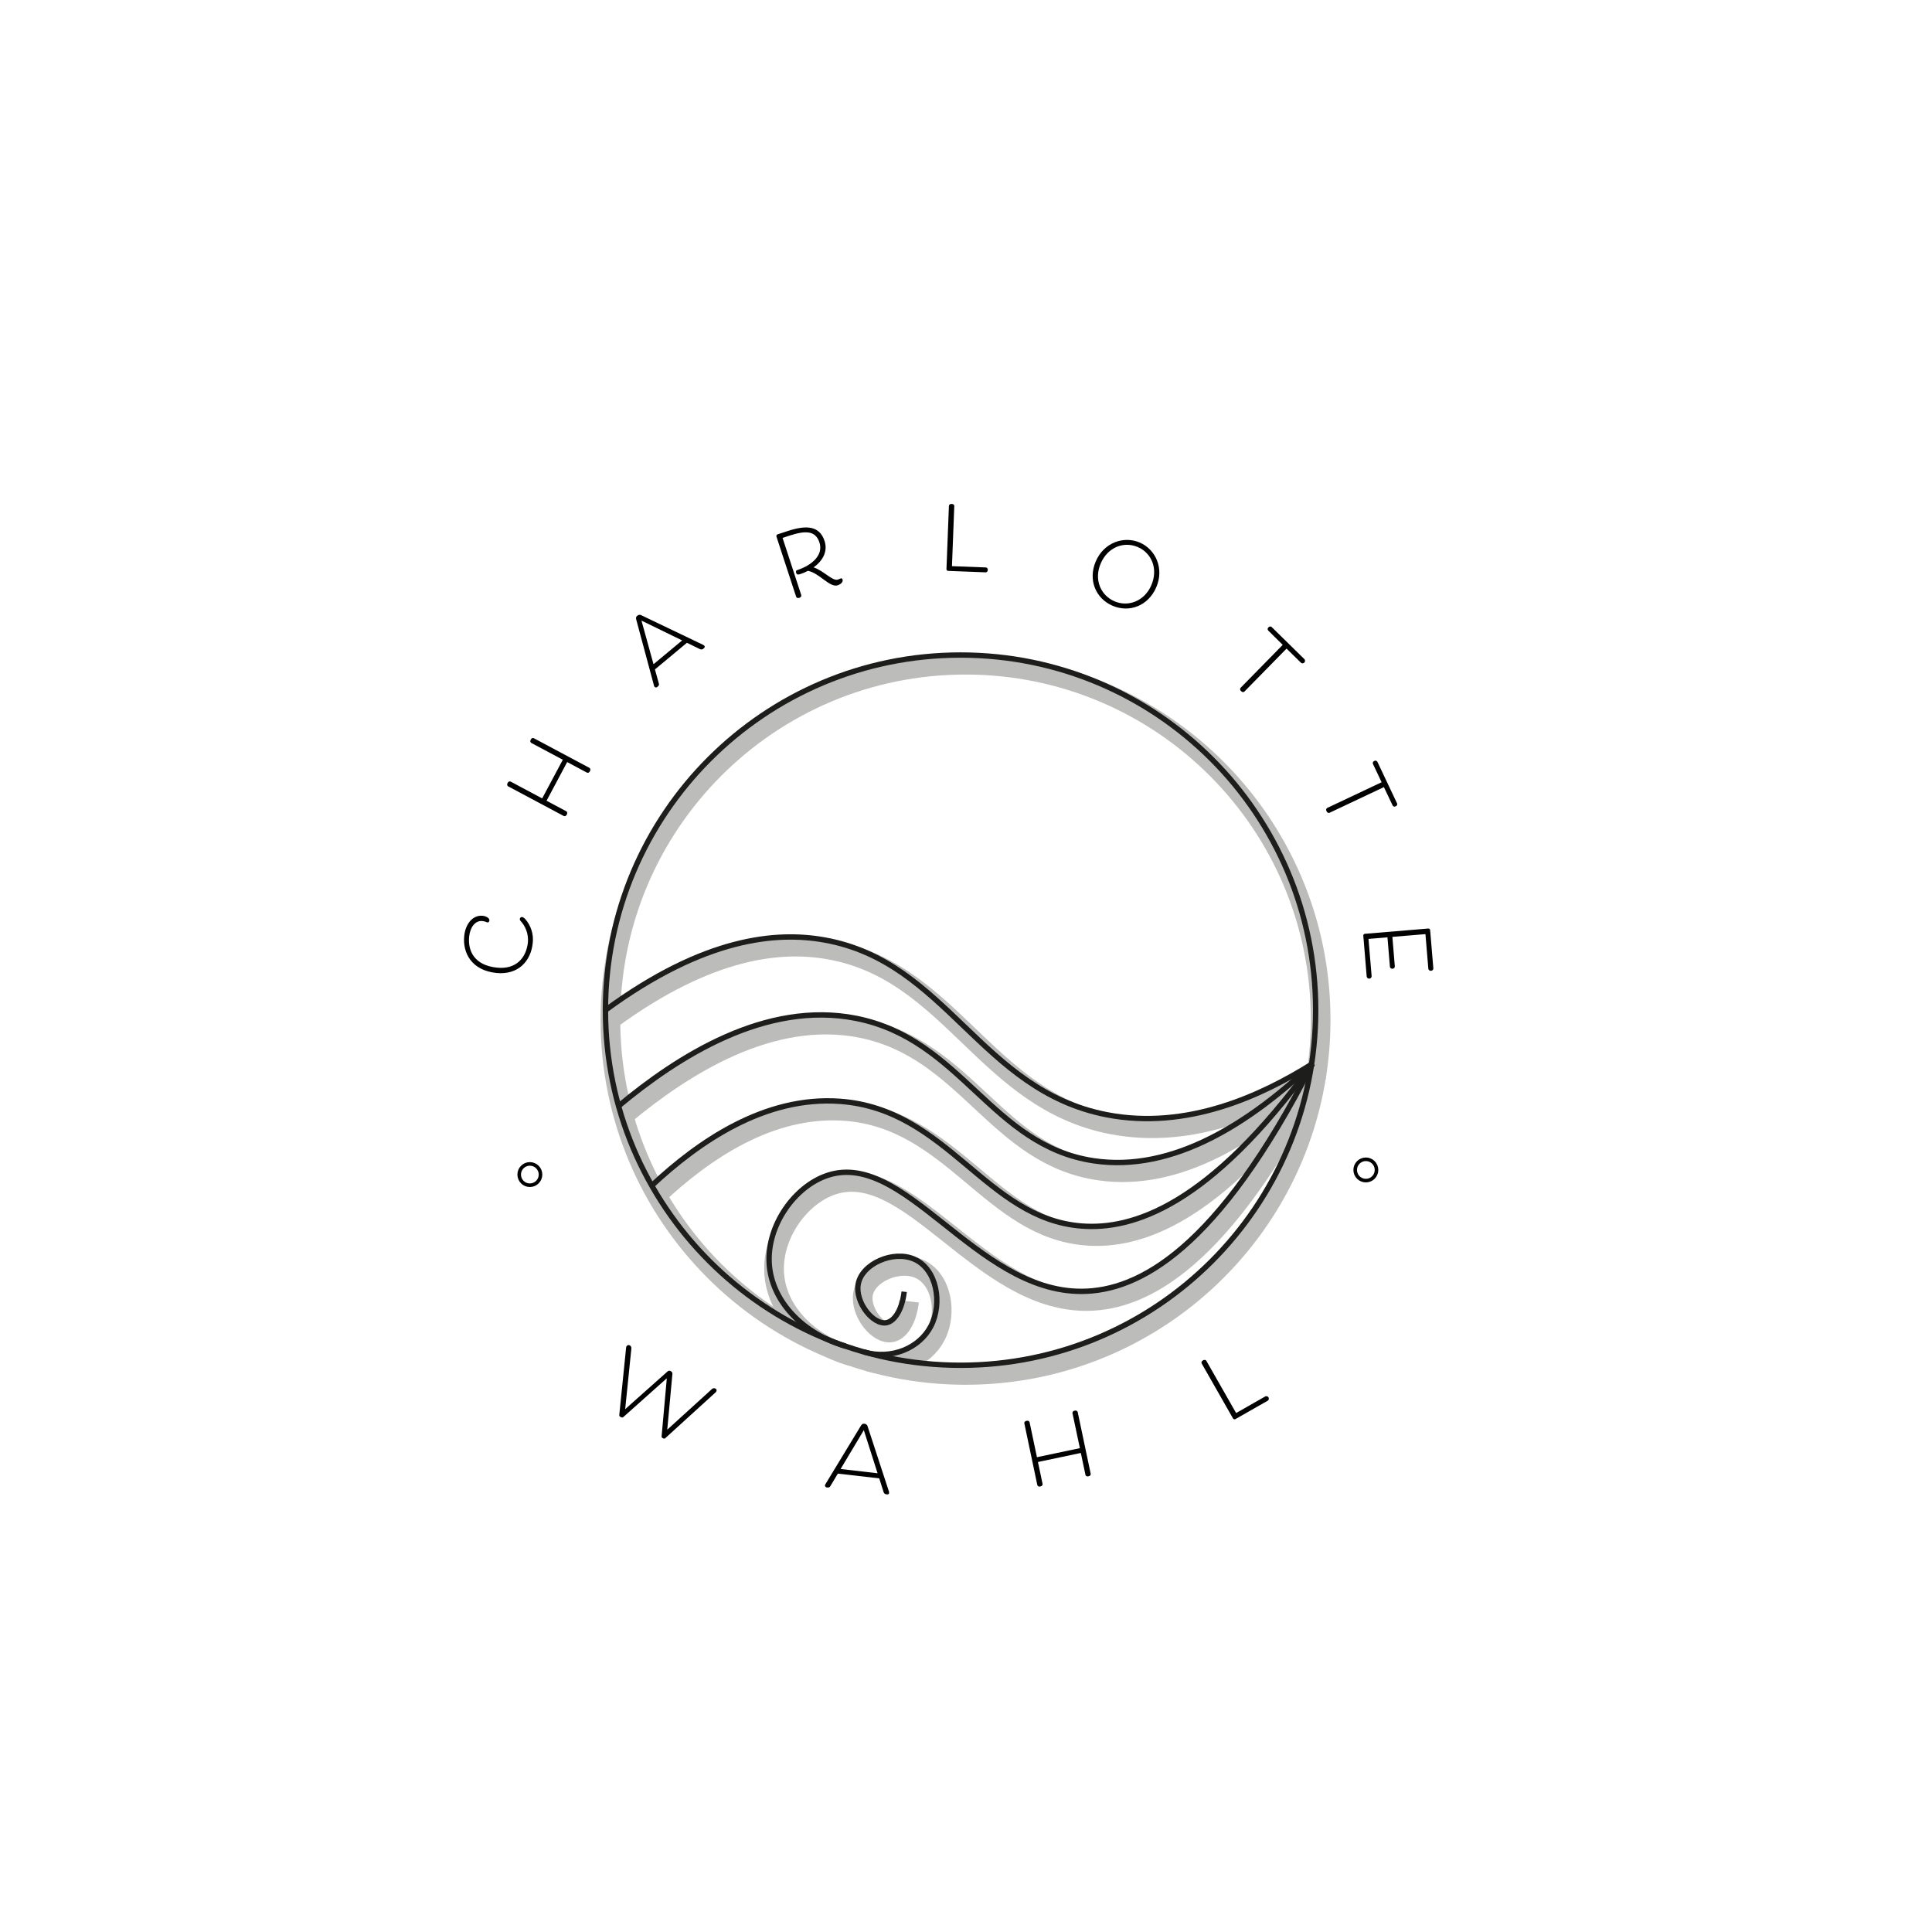
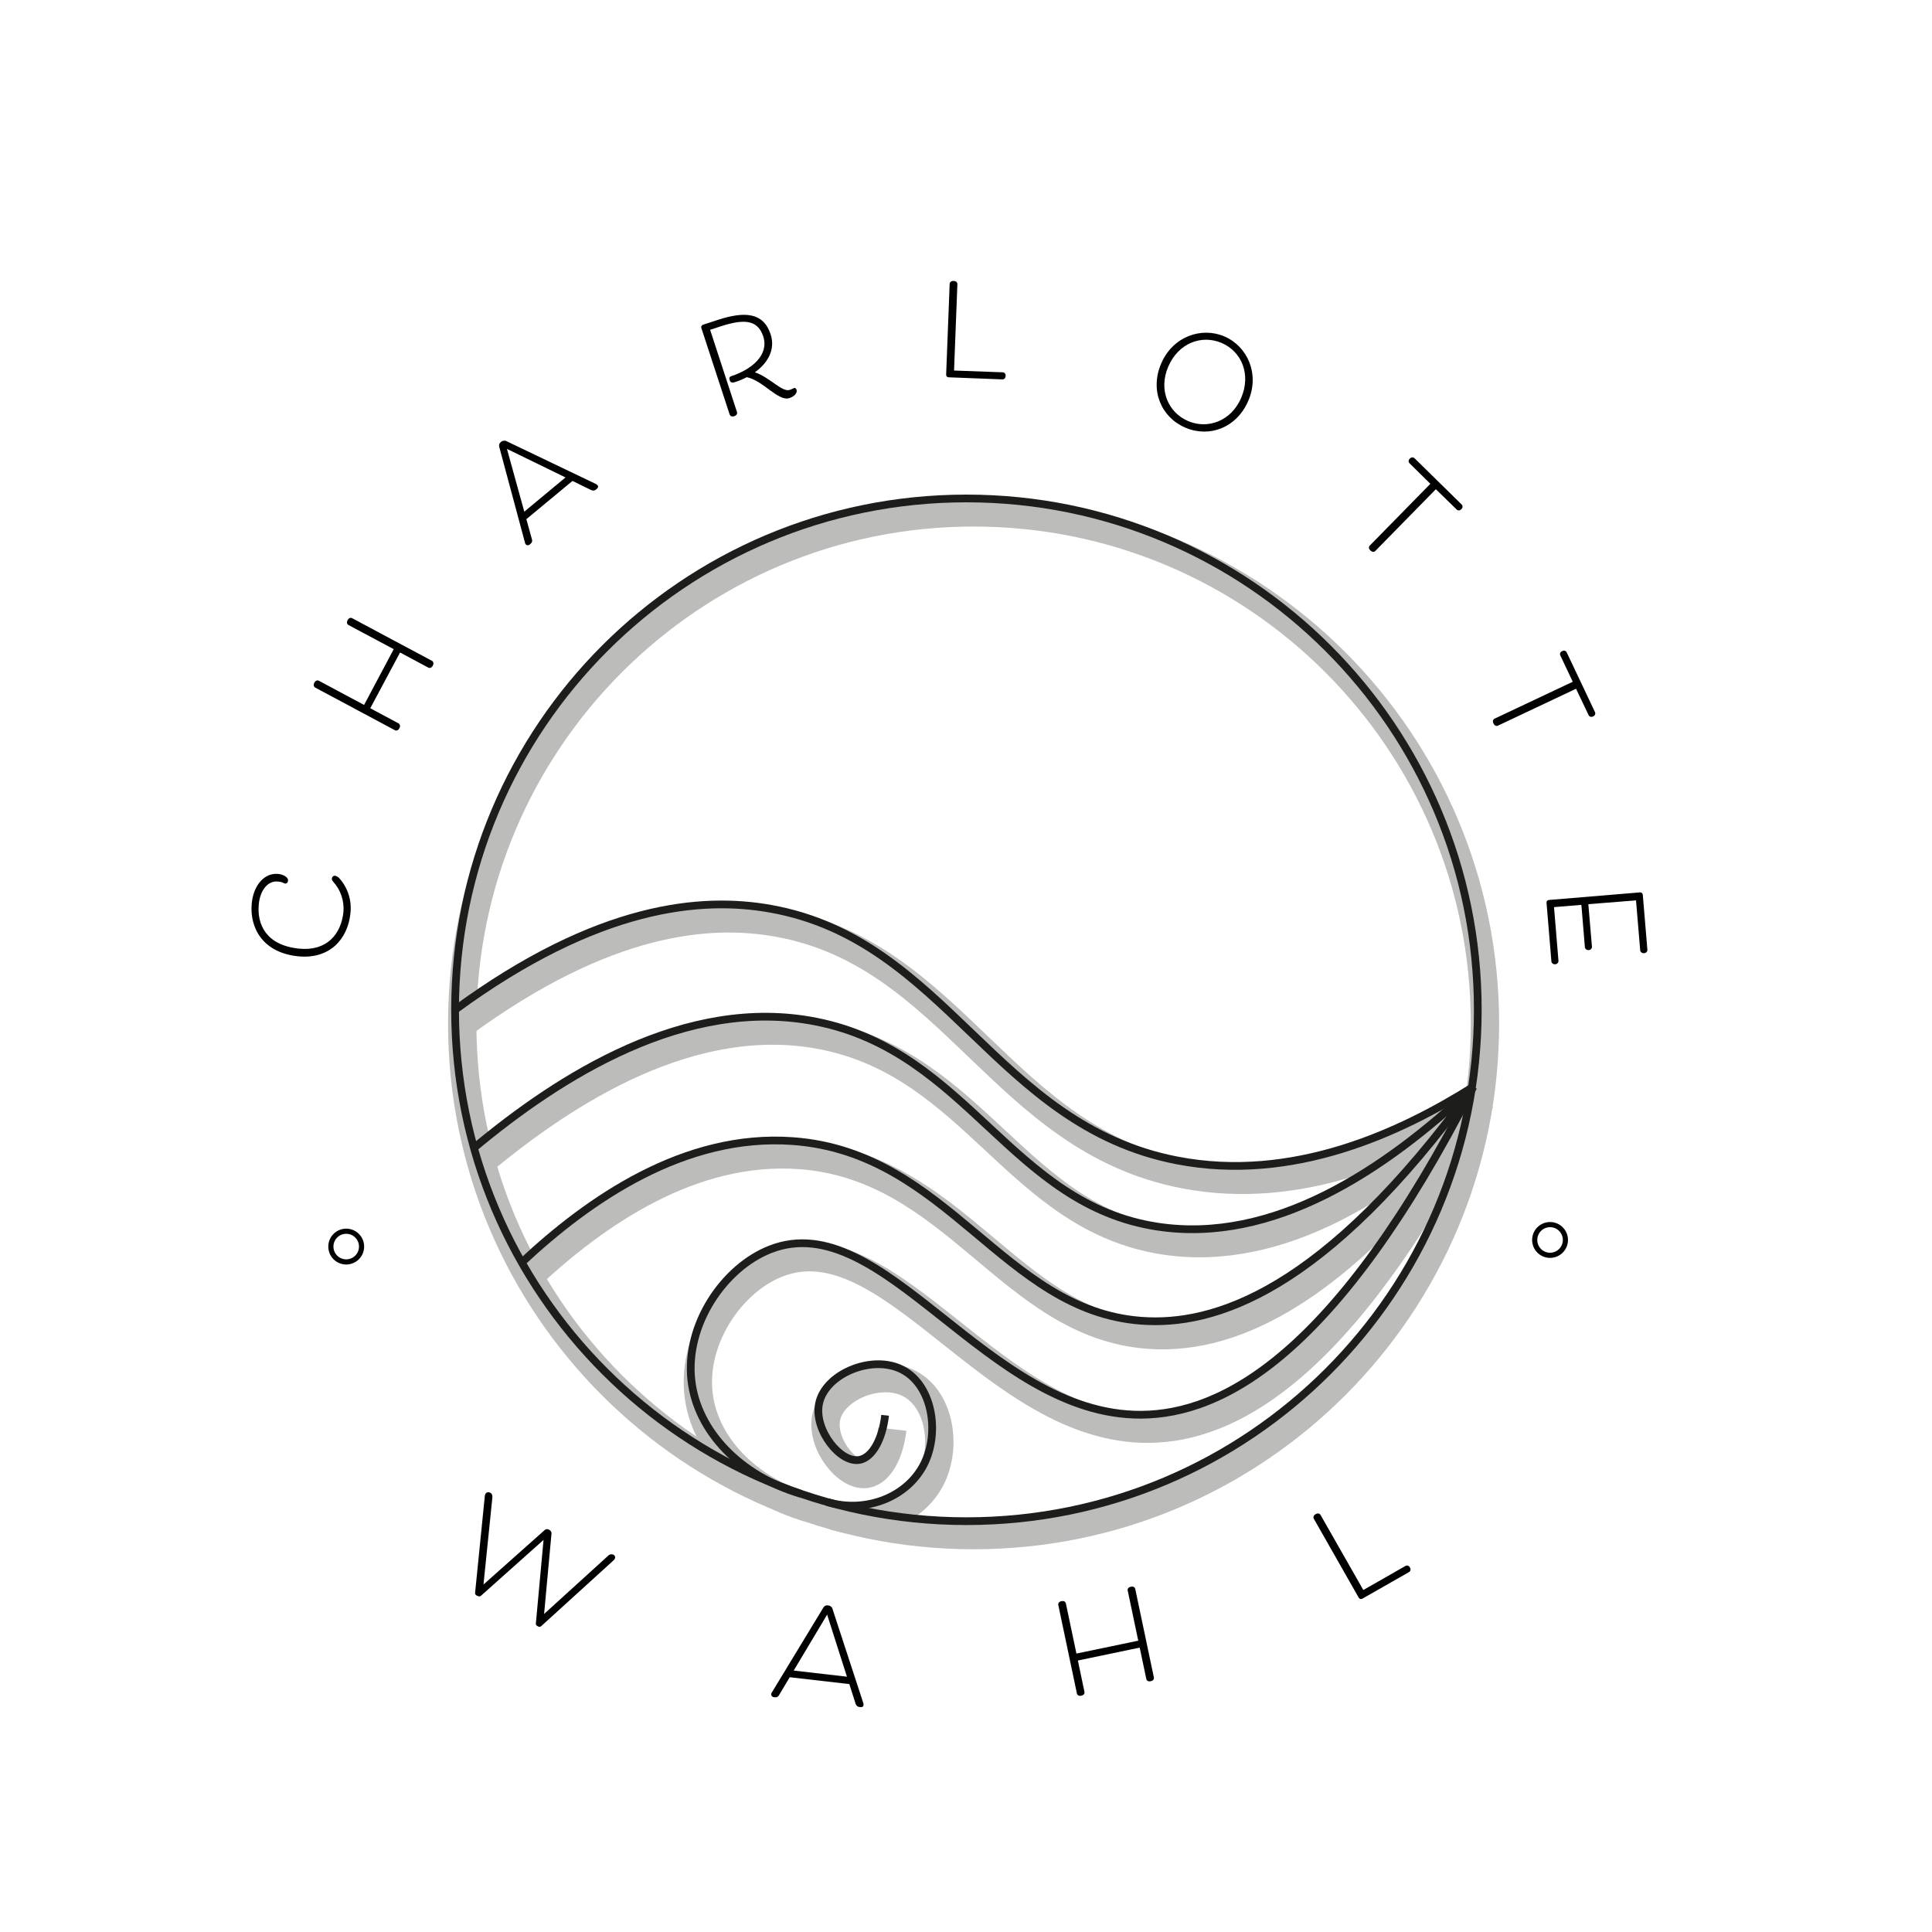
- <svg xmlns="http://www.w3.org/2000/svg" width="1080" height="1080" viewBox="0 0 1080 1080">
+ <svg xmlns="http://www.w3.org/2000/svg" width="750" height="750" viewBox="0 0 750 750">
  <defs>
    <style>.cls-1{opacity:0.3;}.cls-2,.cls-3,.cls-5{fill:none;stroke-miterlimit:10;}.cls-2,.cls-3{stroke:#1d1d1b;}.cls-2{stroke-width:11px;}.cls-3{stroke-width:3px;}.cls-4{fill:#010101;}.cls-5{stroke:#010101;stroke-width:2px;}</style>
  </defs>
  <g id="Layer_2" data-name="Layer 2">
    <g class="cls-1">
-       <circle class="cls-2" cx="539.74" cy="570.08" r="198.51" />
-       <path class="cls-2" d="M341.22,570.08c55.59-40.78,95.84-44,122.45-39.23,68.27,12.18,87.21,84,157.76,97.69,45,8.73,86.83-10.8,115.05-28.53" />
-       <path class="cls-2" d="M348.55,623.68c33-27.53,82.15-59.12,132.9-49,58.92,11.75,75.52,71,132.6,79.59C658.63,661,701.76,632.8,736.48,600" />
-       <path class="cls-2" d="M367.11,668.16c26.05-24.38,63.08-50.22,105.32-47.11,60.22,4.43,81.53,65.68,135.11,69.72,28,2.11,71-10.79,128.94-90.76" />
-       <path class="cls-2" d="M475.43,757.94c-23.49-6.84-40.24-24.3-42.47-44.07-2.45-21.58,12.63-43.75,30.59-50.78,44-17.23,84,64.52,144,64.19,31.54-.17,75.78-23,128.94-127.27" />
-       <path class="cls-2" d="M485.73,761.18c15.35,4.42,31-2.11,37.4-14.5,6.59-12.81,3.25-31.91-9.35-37.41-11.73-5.11-29.29,2.52-31.33,14-1.79,10.1,8.39,23,15.9,21.51,4.94-1,8.78-8.17,9.82-17.3" />
+       <circle class="cls-2" cx="377.95" cy="397.41" r="198.51" />
+       <path class="cls-2" d="M179.43,397.41c55.59-40.77,95.84-44,122.45-39.23,68.27,12.19,87.21,84,157.76,97.69,45,8.73,86.83-10.8,115.05-28.53" />
+       <path class="cls-2" d="M186.76,451c33-27.52,82.15-59.11,132.9-49,58.92,11.74,75.52,71,132.6,79.59,44.58,6.71,87.71-21.47,122.43-54.26" />
+       <path class="cls-2" d="M205.32,495.49c26.05-24.37,63.08-50.21,105.32-47.11,60.22,4.43,81.53,65.68,135.11,69.73,28,2.11,71-10.79,128.94-90.77" />
+       <path class="cls-2" d="M313.64,585.28c-23.49-6.85-40.24-24.31-42.47-44.08-2.45-21.57,12.63-43.74,30.59-50.78,44-17.22,84,64.52,144,64.2,31.54-.18,75.78-23,128.94-127.28" />
+       <path class="cls-2" d="M323.94,588.51c15.35,4.42,31-2.11,37.4-14.5,6.59-12.8,3.25-31.91-9.35-37.4-11.72-5.12-29.29,2.51-31.33,14-1.79,10.09,8.39,23,15.9,21.5,4.94-1,8.79-8.16,9.82-17.3" />
    </g>
  </g>
  <g id="Layer_1" data-name="Layer 1">
-     <circle class="cls-3" cx="536.96" cy="564.68" r="198.51" />
-     <path class="cls-4" d="M262.26,523.59c-.79,7.91,2.82,16.06,15.66,17.34,10.75,1.07,16.34-5.66,17.2-14.32A15.65,15.65,0,0,0,291,514.8a1.21,1.21,0,0,1-.4-1.1,1.15,1.15,0,0,1,1.27-1.08,3.45,3.45,0,0,1,1.7,1.08,17.34,17.34,0,0,1,4.24,13.38c-1,10.2-8.13,18-20.22,16.83-14-1.4-19-11.24-18.1-20.6.72-7.21,5.06-11.9,10.28-11.38,2.24.22,3.93,1.44,3.82,2.59-.08.74-.53,1.2-1.17,1.14a7.83,7.83,0,0,0-2.54-.76C265.74,514.34,262.79,518.26,262.26,523.59Z" />
-     <path class="cls-4" d="M305.53,447.61l11,5.88s1,.55.31,1.87-1.72.78-1.72.78l-31.06-16.57s-1-.55-.3-1.87,1.72-.78,1.72-.78l17.6,9.39,11.54-21.61L297,415.3s-1-.54-.3-1.86,1.72-.78,1.72-.78l31.05,16.57s1,.54.31,1.87-1.72.78-1.72.78l-11-5.89Z" />
-     <path class="cls-4" d="M366.12,374.21l2.18,7.87c.13.54.22,1.05-.74,1.85a1.14,1.14,0,0,1-1.73-.06,1.45,1.45,0,0,1-.21-.48l-9.91-36.87c-.26-1-.35-1.6.58-2.37a1.93,1.93,0,0,1,2.32-.17l34.54,16.54a2.39,2.39,0,0,1,.57.44c.19.23.6.73-.4,1.56a1.74,1.74,0,0,1-1.95.39L384,359.32Zm-.8-2.91,16-13.3-22.73-11.08Z" />
-     <path class="cls-4" d="M470.09,323.27c.38-.12.77.28.91.71.42,1.28-.93,2.62-2.78,3.22-4.33,1.41-10.18-6.83-16.54-8.11a26.69,26.69,0,0,1-4.54,1.9c-1.28.42-1.82.07-2.06-.69-.36-1.1,0-1.41.62-1.63,8-2.61,14.71-8.28,12.38-15.41-2.27-6.94-8.17-6.64-16.82-3.81l-3.8,1.24,10.44,31.94s.35,1.09-1.07,1.56-1.79-.63-1.79-.63l-11-33.6a1,1,0,0,1,.64-1.26l5.71-1.87c10.26-3.35,17.73-3.05,20.55,5.6,1.93,5.89-1.09,11.14-6.13,14.73,5.86,2,10.55,7.81,13.55,6.83A12,12,0,0,0,470.09,323.27Z" />
-     <path class="cls-4" d="M551.07,317.2a1.2,1.2,0,0,1,1.1,1.39c-.06,1.4-1.21,1.35-1.21,1.35l-20.88-.81a.94.94,0,0,1-1-1l1.37-35.32s0-1.15,1.55-1.1,1.45,1.21,1.45,1.21l-1.3,33.57Z" />
-     <path class="cls-4" d="M612.55,313.79c4.54-10.57,15.68-14.33,24.55-10.52s13.81,14.47,9.27,25-15.14,14.34-24.46,10.34S608.06,324.26,612.55,313.79Zm31.06,13.34c3.91-9.1.21-18-7.6-21.33s-16.79.07-20.7,9.17,0,17.83,7.68,21.15S639.77,336.08,643.61,327.13Z" />
-     <path class="cls-4" d="M719.19,362.58l-23.54,24s-.81.82-1.88-.23-.26-1.87-.26-1.87l23.54-24-8.1-8a1.2,1.2,0,0,1,.13-1.77,1.22,1.22,0,0,1,1.8-.19l18.34,18a1.4,1.4,0,0,1-1.93,2Z" />
-     <path class="cls-4" d="M773.61,440l-30.38,14.34s-1,.49-1.68-.86.4-1.85.4-1.85l30.38-14.35-4.85-10.26a1.2,1.2,0,0,1,.73-1.62,1.23,1.23,0,0,1,1.76.45l11,23.24a1.21,1.21,0,0,1-.77,1.63,1.19,1.19,0,0,1-1.71-.46Z" />
-     <path class="cls-4" d="M766.76,545.72A1.4,1.4,0,0,1,764,546l-1.9-22.88A.94.94,0,0,1,763,522l35.38-2.94a.94.94,0,0,1,1.08.91l1.79,21.43a1.3,1.3,0,0,1-1.25,1.26,1.37,1.37,0,0,1-1.54-1l-1.63-19.48-18.48,1.54,1.37,16.54a1.28,1.28,0,0,1-1.25,1.26,1.31,1.31,0,0,1-1.49-1l-1.38-16.55-10.61.89Z" />
-     <path class="cls-4" d="M375.9,767.79,373,799.2l24.89-22.63a1.69,1.69,0,0,1,2-.37,1.13,1.13,0,0,1,.54,1.61,2.58,2.58,0,0,1-.68.78L372,803.85a1,1,0,0,1-1.36.15c-.49-.24-.87-.49-.8-1.07l2.91-32.46-24.31,21.68c-.42.41-.94.2-1.43,0s-.91-.52-.82-1.26L350,753.34a2,2,0,0,1,.21-.74,1.33,1.33,0,0,1,1.83-.53c.67.33,1,.9.87,2.06l-3.43,33.6,23.86-21.24a1.42,1.42,0,0,1,1.49-.09A1.75,1.75,0,0,1,375.9,767.79Z" />
-     <path class="cls-4" d="M468.36,823.76l-4.19,7c-.3.47-.6.89-1.84.75a1.15,1.15,0,0,1-1.16-1.3,1.49,1.49,0,0,1,.21-.48l19.81-32.64c.56-.89.91-1.35,2.1-1.22a2,2,0,0,1,1.74,1.56l11.91,36.4a2.41,2.41,0,0,1,.06.71c0,.3-.1,1-1.39.8a1.74,1.74,0,0,1-1.63-1.14l-2.48-7.79Zm1.55-2.58,20.66,2.38-7.69-24.09Z" />
-     <path class="cls-4" d="M580.22,817.27l2.58,12.23s.23,1.13-1.23,1.44-1.71-.82-1.71-.82l-7.25-34.44s-.24-1.12,1.23-1.43,1.71.81,1.71.81l4.11,19.52,24-5.05L599.52,790s-.24-1.12,1.23-1.43,1.7.82,1.7.82l7.25,34.44s.24,1.12-1.23,1.43-1.7-.82-1.7-.82l-2.58-12.23Z" />
-     <path class="cls-4" d="M707.42,780.54a1.4,1.4,0,0,1,1.37,2.39l-18.16,10.35a1,1,0,0,1-1.37-.37L671.75,762.2s-.56-1,.74-1.74,1.87.25,1.87.25L691,789.9Z" />
-     <circle class="cls-5" cx="763.52" cy="654.01" r="5.96" />
-     <circle class="cls-5" cx="296.19" cy="656.59" r="5.96" />
-     <path class="cls-3" d="M338.45,564.68c55.59-40.78,95.84-44,122.44-39.23,68.27,12.18,87.22,84,157.76,97.69,45,8.73,86.83-10.8,115.05-28.53" />
-     <path class="cls-3" d="M345.77,618.28c33-27.53,82.15-59.12,132.9-49,58.93,11.75,75.53,71,132.6,79.59,44.59,6.71,87.71-21.46,122.43-54.25" />
-     <path class="cls-3" d="M364.33,662.76c26.05-24.38,63.09-50.22,105.32-47.11,60.22,4.43,81.53,65.68,135.11,69.72,28,2.11,71-10.78,128.94-90.76" />
-     <path class="cls-3" d="M472.65,752.54c-23.48-6.84-40.23-24.3-42.47-44.07-2.44-21.58,12.64-43.75,30.6-50.78,44-17.23,84,64.52,144,64.19,31.55-.17,75.79-23,128.94-127.27" />
-     <path class="cls-3" d="M483,755.78c15.35,4.42,31-2.11,37.4-14.5,6.59-12.81,3.25-31.91-9.35-37.41-11.72-5.11-29.29,2.52-31.32,14-1.79,10.1,8.38,23,15.89,21.51,4.94-1,8.79-8.17,9.82-17.3" />
+     <circle class="cls-3" cx="375.17" cy="392.01" r="198.51" />
+     <path class="cls-4" d="M100.47,350.92c-.79,7.91,2.82,16.06,15.66,17.34,10.75,1.07,16.34-5.66,17.2-14.31a15.66,15.66,0,0,0-4.09-11.82,1.19,1.19,0,0,1-.4-1.09,1.15,1.15,0,0,1,1.27-1.08,3.44,3.44,0,0,1,1.7,1.07,17.38,17.38,0,0,1,4.24,13.39c-1,10.2-8.13,18-20.22,16.83-14-1.4-19-11.25-18.1-20.6.72-7.22,5.06-11.91,10.28-11.39,2.24.23,3.93,1.45,3.82,2.59-.08.75-.53,1.21-1.17,1.14s-.65-.56-2.54-.75C104,341.67,101,345.6,100.47,350.92Z" />
+     <path class="cls-4" d="M143.74,274.94l11,5.89s1,.54.31,1.86-1.72.79-1.72.79l-31-16.58s-1-.54-.31-1.86,1.72-.79,1.72-.79l17.6,9.4L152.85,252l-17.61-9.39s-1-.54-.3-1.87,1.72-.78,1.72-.78l31.05,16.58s1,.54.31,1.86-1.72.78-1.72.78l-11-5.88Z" />
+     <path class="cls-4" d="M204.33,201.54l2.18,7.87c.13.55.22,1.05-.74,1.85a1.14,1.14,0,0,1-1.73,0,1.45,1.45,0,0,1-.21-.48l-9.91-36.88c-.26-1-.35-1.59.58-2.36a2,2,0,0,1,2.32-.18l34.54,16.54a2.39,2.39,0,0,1,.57.44c.19.23.6.73-.4,1.57a1.73,1.73,0,0,1-1.95.38l-7.34-3.59Zm-.8-2.91,16-13.29L196.8,174.26Z" />
+     <path class="cls-4" d="M308.3,150.61c.38-.13.77.27.91.7.42,1.28-.93,2.62-2.78,3.23-4.33,1.41-10.18-6.83-16.54-8.12a26.69,26.69,0,0,1-4.54,1.9c-1.28.42-1.82.07-2.06-.69-.36-1.09,0-1.41.62-1.62,8-2.61,14.71-8.28,12.38-15.41-2.27-6.94-8.17-6.64-16.82-3.82l-3.8,1.25L286.11,160s.35,1.09-1.07,1.56-1.78-.63-1.78-.63l-11-33.61a1,1,0,0,1,.64-1.26l5.71-1.86c10.26-3.36,17.73-3.06,20.55,5.59,1.93,5.89-1.09,11.14-6.12,14.73,5.85,2,10.54,7.81,13.54,6.84A13.48,13.48,0,0,0,308.3,150.61Z" />
+     <path class="cls-4" d="M389.28,144.53a1.2,1.2,0,0,1,1.1,1.39c-.06,1.4-1.2,1.36-1.2,1.36l-20.89-.81a1,1,0,0,1-1-1l1.37-35.32s.05-1.15,1.55-1.09,1.45,1.21,1.45,1.21l-1.3,33.57Z" />
+     <path class="cls-4" d="M450.77,141.12c4.53-10.56,15.67-14.33,24.54-10.52s13.81,14.48,9.27,25S469.44,170,460.12,166,446.27,151.6,450.77,141.12Zm31.05,13.34c3.91-9.1.21-18-7.6-21.33s-16.79.08-20.7,9.18,0,17.83,7.68,21.14S478,163.42,481.82,154.46Z" />
+     <path class="cls-4" d="M557.4,189.92l-23.54,24s-.81.82-1.88-.23-.26-1.87-.26-1.87l23.54-24-8.1-8a1.2,1.2,0,0,1,.13-1.77,1.23,1.23,0,0,1,1.8-.19l18.34,18a1.22,1.22,0,0,1-.16,1.8,1.2,1.2,0,0,1-1.77.16Z" />
+     <path class="cls-4" d="M611.82,267.37l-30.38,14.35s-1,.49-1.68-.87.4-1.85.4-1.85l30.38-14.34-4.85-10.27a1.19,1.19,0,0,1,.74-1.61,1.21,1.21,0,0,1,1.75.44l11,23.24a1.22,1.22,0,0,1-.77,1.64,1.2,1.2,0,0,1-1.71-.47Z" />
+     <path class="cls-4" d="M605,373.05a1.31,1.31,0,0,1-1.3,1.27,1.3,1.3,0,0,1-1.44-1l-1.9-22.87a.94.94,0,0,1,.91-1.08l35.38-2.95a1,1,0,0,1,1.08.91l1.79,21.43a1.29,1.29,0,0,1-1.25,1.26,1.37,1.37,0,0,1-1.54-1l-1.63-19.49L616.59,351,618,367.56a1.27,1.27,0,0,1-1.25,1.25,1.31,1.31,0,0,1-1.49-1l-1.37-16.54-10.62.88Z" />
+     <path class="cls-4" d="M214.11,595.12l-2.89,31.42,24.89-22.63a1.7,1.7,0,0,1,2-.38,1.14,1.14,0,0,1,.53,1.62,2.73,2.73,0,0,1-.68.78l-27.78,25.26a1,1,0,0,1-1.36.15c-.49-.25-.87-.5-.8-1.08L211,597.8l-24.31,21.69c-.42.4-.94.2-1.43,0s-.91-.52-.82-1.25l3.77-37.52a2,2,0,0,1,.21-.74,1.33,1.33,0,0,1,1.83-.53c.67.34,1,.9.87,2.06l-3.43,33.6,23.86-21.24a1.42,1.42,0,0,1,1.49-.08A1.72,1.72,0,0,1,214.11,595.12Z" />
+     <path class="cls-4" d="M306.57,651.1l-4.18,7c-.31.47-.61.89-1.85.75a1.15,1.15,0,0,1-1.16-1.29,1.38,1.38,0,0,1,.21-.48l19.81-32.64c.56-.9.91-1.36,2.1-1.22a1.93,1.93,0,0,1,1.74,1.56l11.91,36.4a2.6,2.6,0,0,1,.07.71c0,.3-.11.94-1.4.79a1.73,1.73,0,0,1-1.63-1.14l-2.48-7.78Zm1.55-2.59,20.66,2.38-7.69-24.09Z" />
+     <path class="cls-4" d="M418.43,644.61,421,656.84s.23,1.12-1.23,1.43-1.71-.82-1.71-.82L410.82,623s-.24-1.12,1.23-1.43,1.71.82,1.71.82l4.11,19.52,24-5-4.11-19.52s-.24-1.13,1.23-1.43,1.7.81,1.7.81l7.25,34.44s.24,1.13-1.23,1.44-1.7-.82-1.7-.82l-2.58-12.23Z" />
+     <path class="cls-4" d="M545.64,607.88a1.19,1.19,0,0,1,1.66.6,1.22,1.22,0,0,1-.3,1.79l-18.16,10.35a1,1,0,0,1-1.37-.38L510,589.53s-.57-1,.73-1.74,1.87.25,1.87.25l16.64,29.2Z" />
+     <circle class="cls-5" cx="601.73" cy="481.35" r="5.96" />
+     <circle class="cls-5" cx="134.4" cy="483.92" r="5.96" />
+     <path class="cls-3" d="M176.66,392c55.59-40.77,95.84-44,122.44-39.23,68.27,12.19,87.22,84,157.76,97.69,45,8.74,86.83-10.79,115-28.53" />
+     <path class="cls-3" d="M184,445.61c33-27.52,82.15-59.11,132.9-49,58.93,11.74,75.53,71,132.6,79.59,44.59,6.71,87.71-21.47,122.43-54.26" />
+     <path class="cls-3" d="M202.54,490.09c26.05-24.37,63.09-50.21,105.32-47.11,60.23,4.43,81.53,65.68,135.12,69.73,28,2.11,71-10.79,128.93-90.77" />
+     <path class="cls-3" d="M310.86,579.88c-23.48-6.85-40.23-24.31-42.47-44.08C266,514.23,281,492.06,299,485c43.95-17.22,84,64.52,144,64.2,31.54-.18,75.78-23.05,128.93-127.28" />
+     <path class="cls-3" d="M321.16,583.11c15.35,4.42,31-2.11,37.41-14.49,6.59-12.81,3.24-31.92-9.36-37.41-11.72-5.12-29.28,2.51-31.32,14-1.79,10.09,8.38,23,15.89,21.5,4.94-1,8.79-8.16,9.82-17.3" />
  </g>
</svg>
